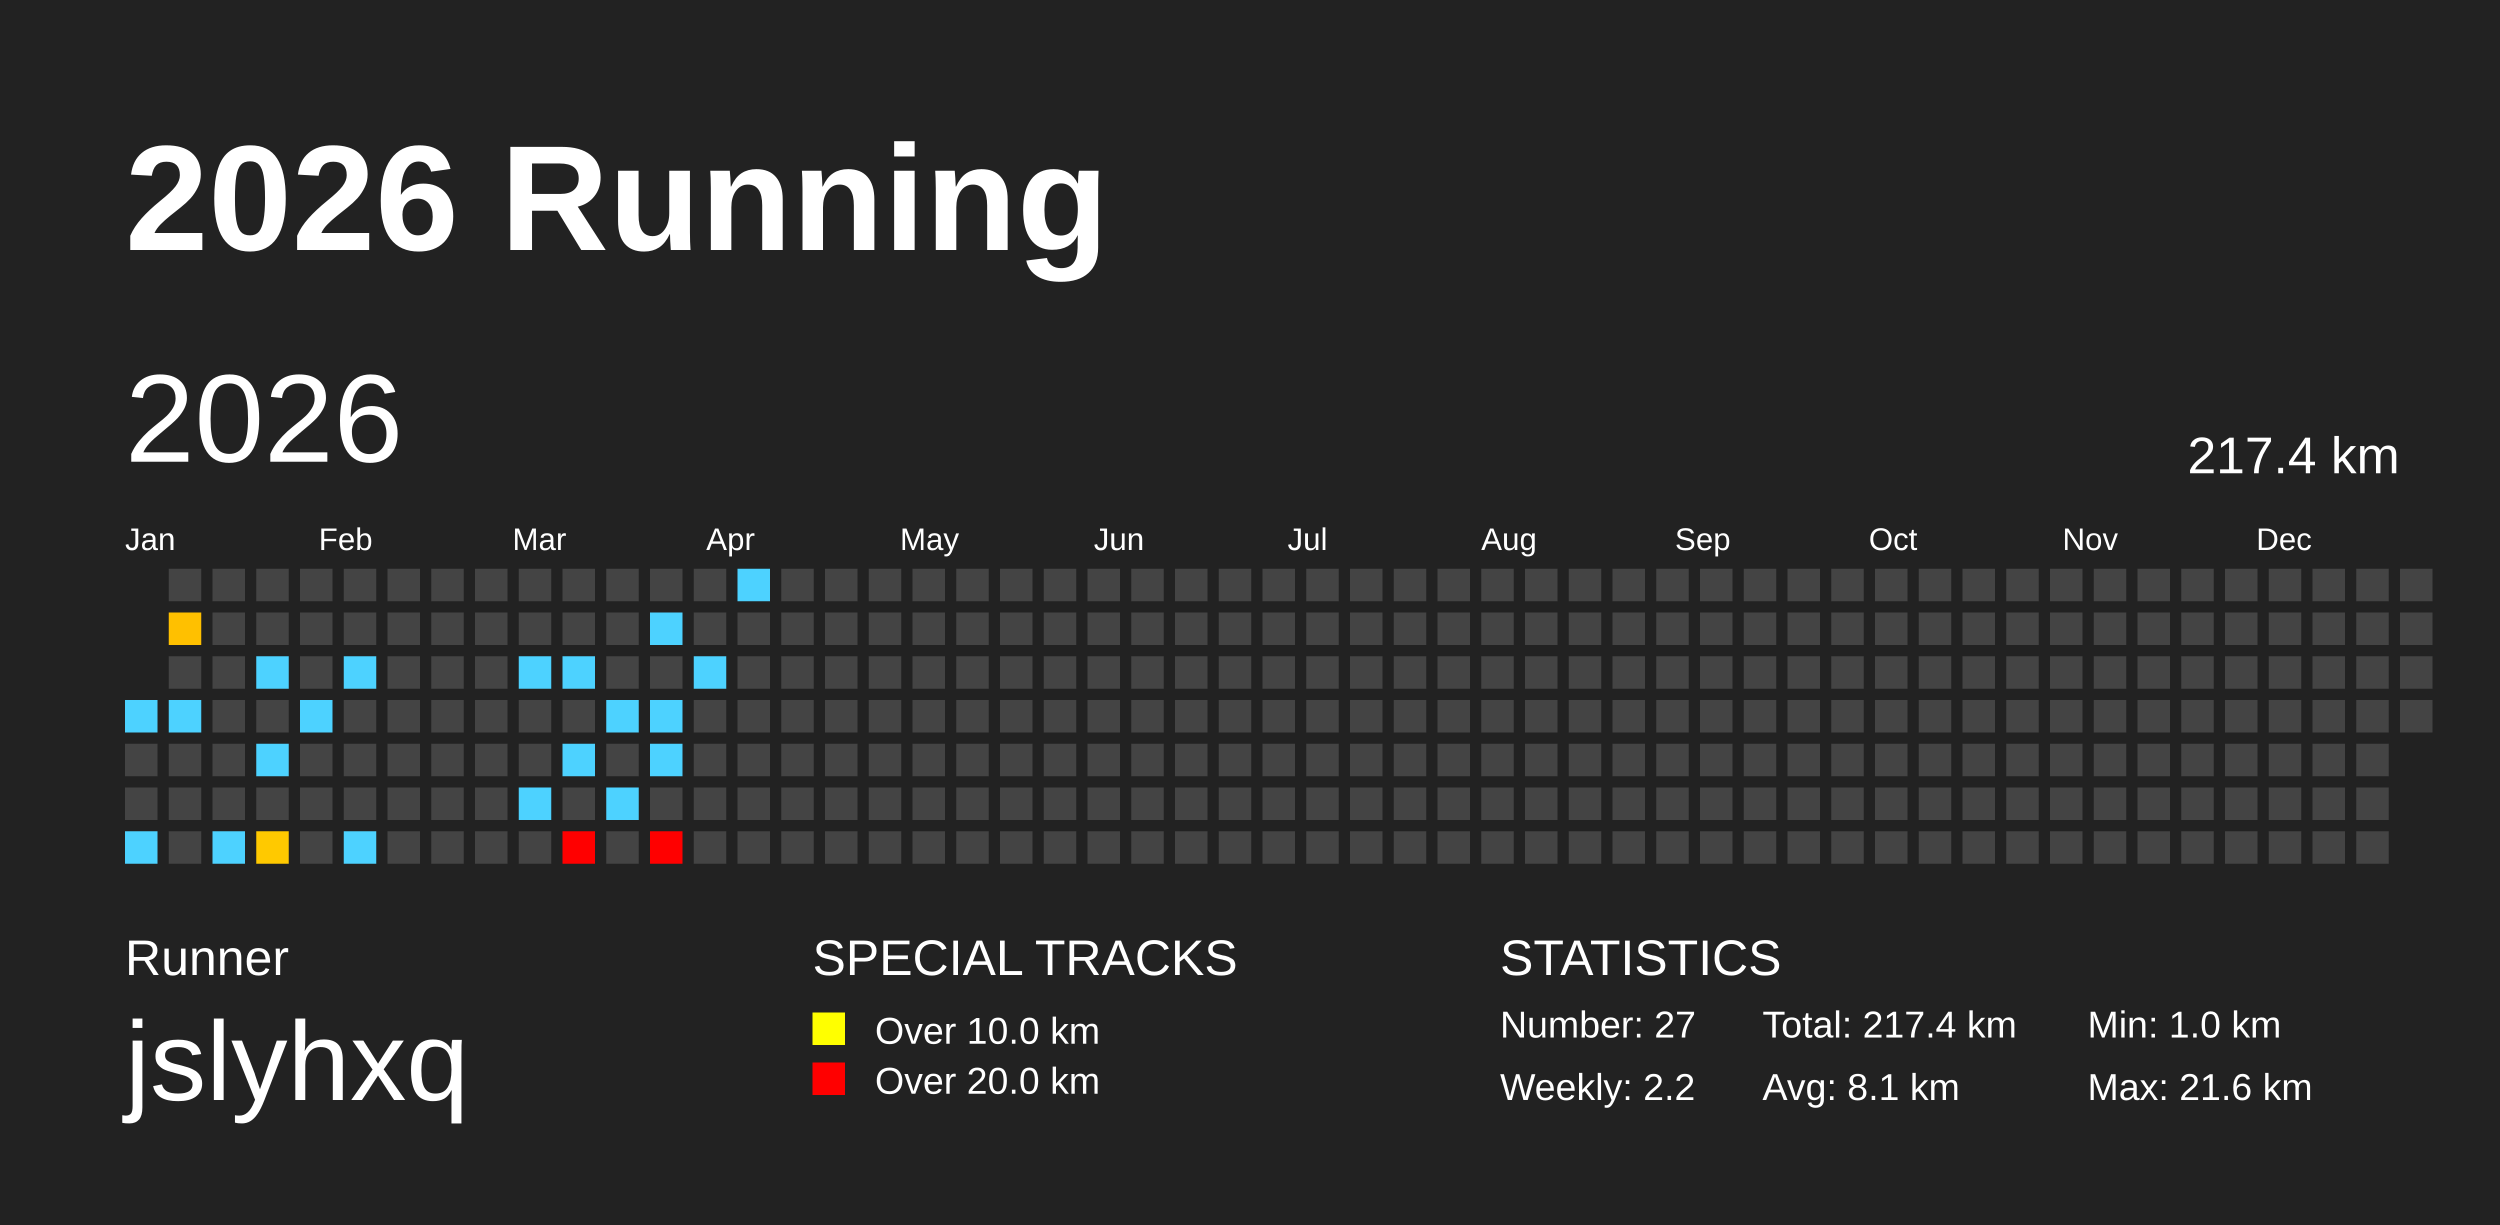
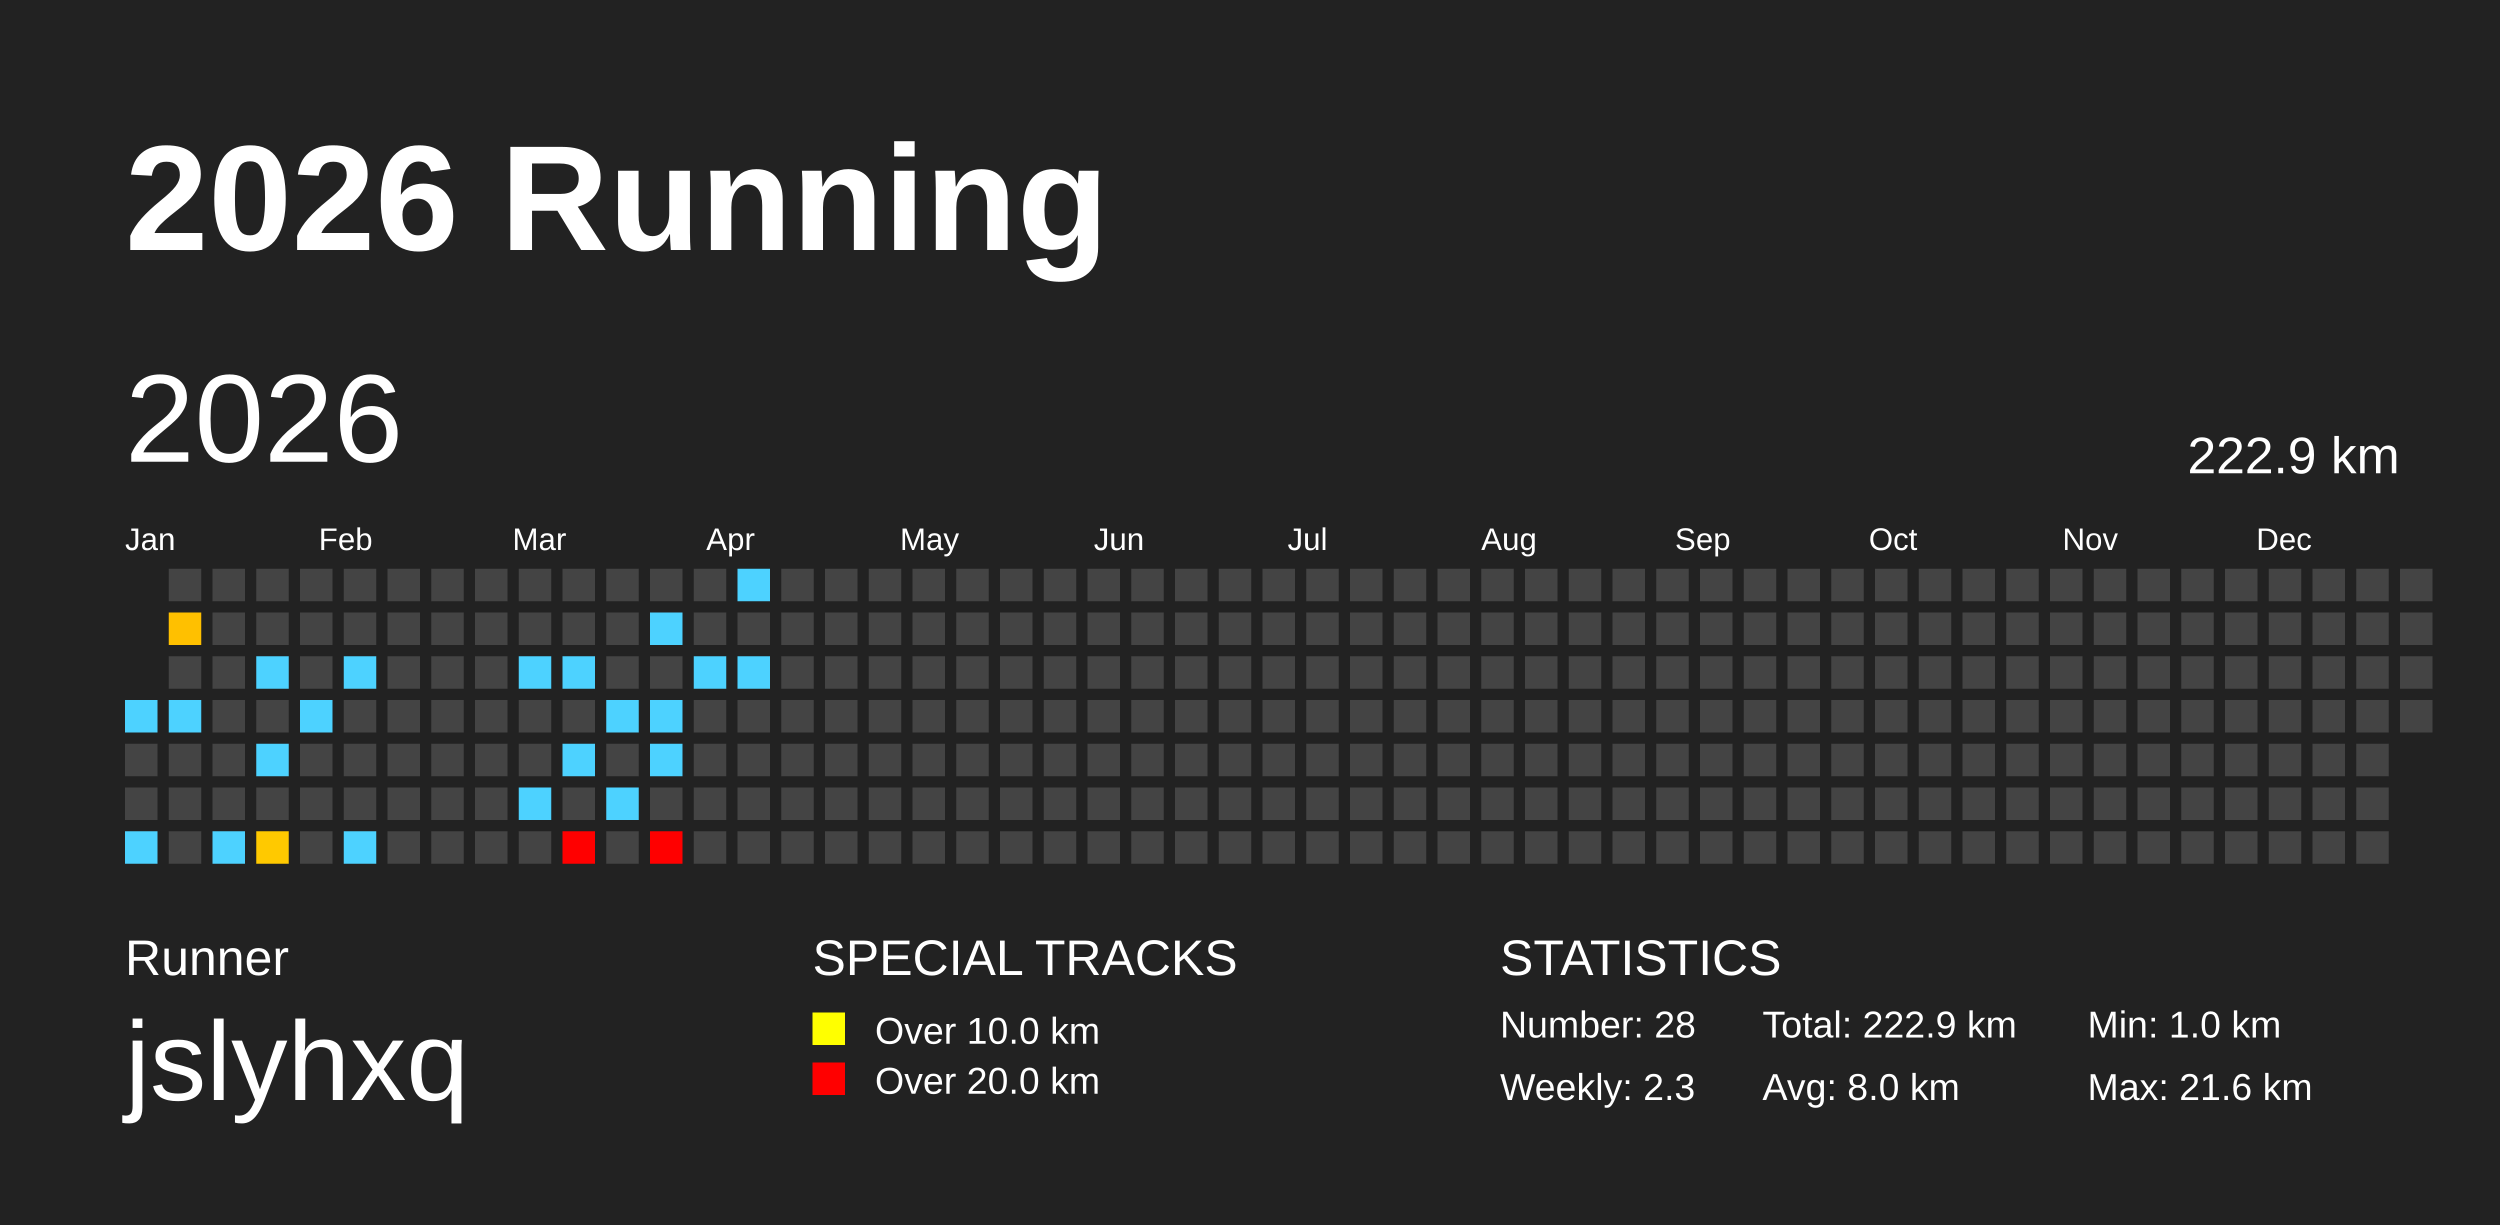
<svg xmlns="http://www.w3.org/2000/svg" baseProfile="full" height="98mm" version="1.1" viewBox="0,0,200,98" width="200mm">
  <defs />
  <rect fill="#222222" height="98" width="200" x="0" y="0" />
  <text fill="#FFFFFF" style="font-size:12px; font-family:Arial; font-weight:bold;" x="10" y="20">2026 Running</text>
  <text fill="#FFFFFF" style="font-size:4px; font-family:Arial" x="10" y="78">Runner</text>
  <text fill="#FFFFFF" style="font-size:9px; font-family:Arial" x="10" y="88">jslyhxq</text>
  <text fill="#FFFFFF" style="font-size:4px; font-family:Arial" x="65" y="78">SPECIAL TRACKS</text>
  <rect fill="yellow" height="2.6" width="2.6" x="65" y="81" />
  <text fill="#FFFFFF" style="font-size:3px; font-family:Arial" x="70" y="83.5">Over 10.0 km</text>
  <rect fill="red" height="2.6" width="2.6" x="65" y="85" />
  <text fill="#FFFFFF" style="font-size:3px; font-family:Arial" x="70" y="87.5">Over 20.0 km</text>
  <text fill="#FFFFFF" style="font-size:4px; font-family:Arial" x="120" y="78">STATISTICS</text>
-   <text fill="#FFFFFF" style="font-size:3px; font-family:Arial" x="120" y="83">Number: 27</text>
-   <text fill="#FFFFFF" style="font-size:3px; font-family:Arial" x="120" y="88">Weekly: 2.2</text>
-   <text fill="#FFFFFF" style="font-size:3px; font-family:Arial" x="141" y="83">Total: 217.4 km</text>
-   <text fill="#FFFFFF" style="font-size:3px; font-family:Arial" x="141" y="88">Avg: 8.1 km</text>
+   <text fill="#FFFFFF" style="font-size:3px; font-family:Arial" x="120" y="83">Number: 28</text>
+   <text fill="#FFFFFF" style="font-size:3px; font-family:Arial" x="120" y="88">Weekly: 2.3</text>
+   <text fill="#FFFFFF" style="font-size:3px; font-family:Arial" x="141" y="83">Total: 222.9 km</text>
+   <text fill="#FFFFFF" style="font-size:3px; font-family:Arial" x="141" y="88">Avg: 8.0 km</text>
  <text fill="#FFFFFF" style="font-size:3px; font-family:Arial" x="167" y="83">Min: 1.0 km</text>
  <text fill="#FFFFFF" style="font-size:3px; font-family:Arial" x="167" y="88">Max: 21.6 km</text>
  <text dominant-baseline="hanging" fill="#FFFFFF" style="font-size:10.0px; font-family:Arial;" x="10" y="30">2026</text>
-   <text dominant-baseline="hanging" fill="#FFFFFF" style="font-size:4.125px; font-family:Arial;" x="175" y="35">217.4 km</text>
+   <text dominant-baseline="hanging" fill="#FFFFFF" style="font-size:4.125px; font-family:Arial;" x="175" y="35">222.9 km</text>
  <text fill="#FFFFFF" style="font-size:2.5px; font-family:Arial" x="10.0" y="44">Jan</text>
  <text fill="#FFFFFF" style="font-size:2.5px; font-family:Arial" x="25.5" y="44">Feb</text>
  <text fill="#FFFFFF" style="font-size:2.5px; font-family:Arial" x="41.0" y="44">Mar</text>
  <text fill="#FFFFFF" style="font-size:2.5px; font-family:Arial" x="56.5" y="44">Apr</text>
  <text fill="#FFFFFF" style="font-size:2.5px; font-family:Arial" x="72.0" y="44">May</text>
  <text fill="#FFFFFF" style="font-size:2.5px; font-family:Arial" x="87.5" y="44">Jun</text>
  <text fill="#FFFFFF" style="font-size:2.5px; font-family:Arial" x="103.0" y="44">Jul</text>
  <text fill="#FFFFFF" style="font-size:2.5px; font-family:Arial" x="118.5" y="44">Aug</text>
  <text fill="#FFFFFF" style="font-size:2.5px; font-family:Arial" x="134.0" y="44">Sep</text>
  <text fill="#FFFFFF" style="font-size:2.5px; font-family:Arial" x="149.5" y="44">Oct</text>
  <text fill="#FFFFFF" style="font-size:2.5px; font-family:Arial" x="165.0" y="44">Nov</text>
  <text fill="#FFFFFF" style="font-size:2.5px; font-family:Arial" x="180.5" y="44">Dec</text>
  <rect fill="#4dd2ff" height="2.6" width="2.6" x="10.0" y="56.0" />
  <rect fill="#444444" height="2.6" width="2.6" x="10.0" y="59.5" />
  <rect fill="#444444" height="2.6" width="2.6" x="10.0" y="63.0" />
  <rect fill="#4dd2ff" height="2.6" width="2.6" x="10.0" y="66.5" />
  <rect fill="#444444" height="2.6" width="2.6" x="13.5" y="45.5" />
  <rect fill="#ffc000" height="2.6" width="2.6" x="13.5" y="49.0" />
  <rect fill="#444444" height="2.6" width="2.6" x="13.5" y="52.5" />
  <rect fill="#4dd2ff" height="2.6" width="2.6" x="13.5" y="56.0" />
  <rect fill="#444444" height="2.6" width="2.6" x="13.5" y="59.5" />
  <rect fill="#444444" height="2.6" width="2.6" x="13.5" y="63.0" />
  <rect fill="#444444" height="2.6" width="2.6" x="13.5" y="66.5" />
  <rect fill="#444444" height="2.6" width="2.6" x="17.0" y="45.5" />
  <rect fill="#444444" height="2.6" width="2.6" x="17.0" y="49.0" />
  <rect fill="#444444" height="2.6" width="2.6" x="17.0" y="52.5" />
  <rect fill="#444444" height="2.6" width="2.6" x="17.0" y="56.0" />
  <rect fill="#444444" height="2.6" width="2.6" x="17.0" y="59.5" />
  <rect fill="#444444" height="2.6" width="2.6" x="17.0" y="63.0" />
  <rect fill="#4dd2ff" height="2.6" width="2.6" x="17.0" y="66.5" />
  <rect fill="#444444" height="2.6" width="2.6" x="20.5" y="45.5" />
  <rect fill="#444444" height="2.6" width="2.6" x="20.5" y="49.0" />
  <rect fill="#4dd2ff" height="2.6" width="2.6" x="20.5" y="52.5" />
  <rect fill="#444444" height="2.6" width="2.6" x="20.5" y="56.0" />
  <rect fill="#4dd2ff" height="2.6" width="2.6" x="20.5" y="59.5" />
  <rect fill="#444444" height="2.6" width="2.6" x="20.5" y="63.0" />
  <rect fill="#ffc900" height="2.6" width="2.6" x="20.5" y="66.5" />
  <rect fill="#444444" height="2.6" width="2.6" x="24.0" y="45.5" />
  <rect fill="#444444" height="2.6" width="2.6" x="24.0" y="49.0" />
  <rect fill="#444444" height="2.6" width="2.6" x="24.0" y="52.5" />
  <rect fill="#4dd2ff" height="2.6" width="2.6" x="24.0" y="56.0" />
  <rect fill="#444444" height="2.6" width="2.6" x="24.0" y="59.5" />
  <rect fill="#444444" height="2.6" width="2.6" x="24.0" y="63.0" />
  <rect fill="#444444" height="2.6" width="2.6" x="24.0" y="66.5" />
  <rect fill="#444444" height="2.6" width="2.6" x="27.5" y="45.5" />
  <rect fill="#444444" height="2.6" width="2.6" x="27.5" y="49.0" />
  <rect fill="#4dd2ff" height="2.6" width="2.6" x="27.5" y="52.5" />
  <rect fill="#444444" height="2.6" width="2.6" x="27.5" y="56.0" />
  <rect fill="#444444" height="2.6" width="2.6" x="27.5" y="59.5" />
  <rect fill="#444444" height="2.6" width="2.6" x="27.5" y="63.0" />
  <rect fill="#4dd2ff" height="2.6" width="2.6" x="27.5" y="66.5" />
  <rect fill="#444444" height="2.6" width="2.6" x="31.0" y="45.5" />
  <rect fill="#444444" height="2.6" width="2.6" x="31.0" y="49.0" />
  <rect fill="#444444" height="2.6" width="2.6" x="31.0" y="52.5" />
  <rect fill="#444444" height="2.6" width="2.6" x="31.0" y="56.0" />
  <rect fill="#444444" height="2.6" width="2.6" x="31.0" y="59.5" />
  <rect fill="#444444" height="2.6" width="2.6" x="31.0" y="63.0" />
  <rect fill="#444444" height="2.6" width="2.6" x="31.0" y="66.5" />
  <rect fill="#444444" height="2.6" width="2.6" x="34.5" y="45.5" />
  <rect fill="#444444" height="2.6" width="2.6" x="34.5" y="49.0" />
  <rect fill="#444444" height="2.6" width="2.6" x="34.5" y="52.5" />
  <rect fill="#444444" height="2.6" width="2.6" x="34.5" y="56.0" />
  <rect fill="#444444" height="2.6" width="2.6" x="34.5" y="59.5" />
  <rect fill="#444444" height="2.6" width="2.6" x="34.5" y="63.0" />
  <rect fill="#444444" height="2.6" width="2.6" x="34.5" y="66.5" />
  <rect fill="#444444" height="2.6" width="2.6" x="38.0" y="45.5" />
  <rect fill="#444444" height="2.6" width="2.6" x="38.0" y="49.0" />
  <rect fill="#444444" height="2.6" width="2.6" x="38.0" y="52.5" />
  <rect fill="#444444" height="2.6" width="2.6" x="38.0" y="56.0" />
  <rect fill="#444444" height="2.6" width="2.6" x="38.0" y="59.5" />
  <rect fill="#444444" height="2.6" width="2.6" x="38.0" y="63.0" />
  <rect fill="#444444" height="2.6" width="2.6" x="38.0" y="66.5" />
  <rect fill="#444444" height="2.6" width="2.6" x="41.5" y="45.5" />
  <rect fill="#444444" height="2.6" width="2.6" x="41.5" y="49.0" />
  <rect fill="#4dd2ff" height="2.6" width="2.6" x="41.5" y="52.5" />
  <rect fill="#444444" height="2.6" width="2.6" x="41.5" y="56.0" />
  <rect fill="#444444" height="2.6" width="2.6" x="41.5" y="59.5" />
  <rect fill="#4dd2ff" height="2.6" width="2.6" x="41.5" y="63.0" />
  <rect fill="#444444" height="2.6" width="2.6" x="41.5" y="66.5" />
  <rect fill="#444444" height="2.6" width="2.6" x="45.0" y="45.5" />
  <rect fill="#444444" height="2.6" width="2.6" x="45.0" y="49.0" />
  <rect fill="#4dd2ff" height="2.6" width="2.6" x="45.0" y="52.5" />
  <rect fill="#444444" height="2.6" width="2.6" x="45.0" y="56.0" />
  <rect fill="#4dd2ff" height="2.6" width="2.6" x="45.0" y="59.5" />
  <rect fill="#444444" height="2.6" width="2.6" x="45.0" y="63.0" />
  <rect fill="red" height="2.6" width="2.6" x="45.0" y="66.5" />
  <rect fill="#444444" height="2.6" width="2.6" x="48.5" y="45.5" />
  <rect fill="#444444" height="2.6" width="2.6" x="48.5" y="49.0" />
  <rect fill="#444444" height="2.6" width="2.6" x="48.5" y="52.5" />
  <rect fill="#4dd2ff" height="2.6" width="2.6" x="48.5" y="56.0" />
  <rect fill="#444444" height="2.6" width="2.6" x="48.5" y="59.5" />
  <rect fill="#4dd2ff" height="2.6" width="2.6" x="48.5" y="63.0" />
  <rect fill="#444444" height="2.6" width="2.6" x="48.5" y="66.5" />
  <rect fill="#444444" height="2.6" width="2.6" x="52.0" y="45.5" />
  <rect fill="#4dd2ff" height="2.6" width="2.6" x="52.0" y="49.0" />
  <rect fill="#444444" height="2.6" width="2.6" x="52.0" y="52.5" />
  <rect fill="#4dd2ff" height="2.6" width="2.6" x="52.0" y="56.0" />
  <rect fill="#4dd2ff" height="2.6" width="2.6" x="52.0" y="59.5" />
  <rect fill="#444444" height="2.6" width="2.6" x="52.0" y="63.0" />
  <rect fill="red" height="2.6" width="2.6" x="52.0" y="66.5" />
  <rect fill="#444444" height="2.6" width="2.6" x="55.5" y="45.5" />
  <rect fill="#444444" height="2.6" width="2.6" x="55.5" y="49.0" />
  <rect fill="#4dd2ff" height="2.6" width="2.6" x="55.5" y="52.5" />
  <rect fill="#444444" height="2.6" width="2.6" x="55.5" y="56.0" />
  <rect fill="#444444" height="2.6" width="2.6" x="55.5" y="59.5" />
  <rect fill="#444444" height="2.6" width="2.6" x="55.5" y="63.0" />
  <rect fill="#444444" height="2.6" width="2.6" x="55.5" y="66.5" />
  <rect fill="#4dd2ff" height="2.6" width="2.6" x="59.0" y="45.5" />
  <rect fill="#444444" height="2.6" width="2.6" x="59.0" y="49.0" />
-   <rect fill="#444444" height="2.6" width="2.6" x="59.0" y="52.5" />
+   <rect fill="#4dd2ff" height="2.6" width="2.6" x="59.0" y="52.5" />
  <rect fill="#444444" height="2.6" width="2.6" x="59.0" y="56.0" />
  <rect fill="#444444" height="2.6" width="2.6" x="59.0" y="59.5" />
  <rect fill="#444444" height="2.6" width="2.6" x="59.0" y="63.0" />
  <rect fill="#444444" height="2.6" width="2.6" x="59.0" y="66.5" />
  <rect fill="#444444" height="2.6" width="2.6" x="62.5" y="45.5" />
  <rect fill="#444444" height="2.6" width="2.6" x="62.5" y="49.0" />
  <rect fill="#444444" height="2.6" width="2.6" x="62.5" y="52.5" />
  <rect fill="#444444" height="2.6" width="2.6" x="62.5" y="56.0" />
  <rect fill="#444444" height="2.6" width="2.6" x="62.5" y="59.5" />
  <rect fill="#444444" height="2.6" width="2.6" x="62.5" y="63.0" />
  <rect fill="#444444" height="2.6" width="2.6" x="62.5" y="66.5" />
  <rect fill="#444444" height="2.6" width="2.6" x="66.0" y="45.5" />
  <rect fill="#444444" height="2.6" width="2.6" x="66.0" y="49.0" />
  <rect fill="#444444" height="2.6" width="2.6" x="66.0" y="52.5" />
  <rect fill="#444444" height="2.6" width="2.6" x="66.0" y="56.0" />
  <rect fill="#444444" height="2.6" width="2.6" x="66.0" y="59.5" />
  <rect fill="#444444" height="2.6" width="2.6" x="66.0" y="63.0" />
  <rect fill="#444444" height="2.6" width="2.6" x="66.0" y="66.5" />
  <rect fill="#444444" height="2.6" width="2.6" x="69.5" y="45.5" />
  <rect fill="#444444" height="2.6" width="2.6" x="69.5" y="49.0" />
  <rect fill="#444444" height="2.6" width="2.6" x="69.5" y="52.5" />
  <rect fill="#444444" height="2.6" width="2.6" x="69.5" y="56.0" />
  <rect fill="#444444" height="2.6" width="2.6" x="69.5" y="59.5" />
  <rect fill="#444444" height="2.6" width="2.6" x="69.5" y="63.0" />
  <rect fill="#444444" height="2.6" width="2.6" x="69.5" y="66.5" />
  <rect fill="#444444" height="2.6" width="2.6" x="73.0" y="45.5" />
  <rect fill="#444444" height="2.6" width="2.6" x="73.0" y="49.0" />
  <rect fill="#444444" height="2.6" width="2.6" x="73.0" y="52.5" />
  <rect fill="#444444" height="2.6" width="2.6" x="73.0" y="56.0" />
  <rect fill="#444444" height="2.6" width="2.6" x="73.0" y="59.5" />
  <rect fill="#444444" height="2.6" width="2.6" x="73.0" y="63.0" />
  <rect fill="#444444" height="2.6" width="2.6" x="73.0" y="66.5" />
  <rect fill="#444444" height="2.6" width="2.6" x="76.5" y="45.5" />
  <rect fill="#444444" height="2.6" width="2.6" x="76.5" y="49.0" />
  <rect fill="#444444" height="2.6" width="2.6" x="76.5" y="52.5" />
  <rect fill="#444444" height="2.6" width="2.6" x="76.5" y="56.0" />
  <rect fill="#444444" height="2.6" width="2.6" x="76.5" y="59.5" />
  <rect fill="#444444" height="2.6" width="2.6" x="76.5" y="63.0" />
  <rect fill="#444444" height="2.6" width="2.6" x="76.5" y="66.5" />
  <rect fill="#444444" height="2.6" width="2.6" x="80.0" y="45.5" />
  <rect fill="#444444" height="2.6" width="2.6" x="80.0" y="49.0" />
  <rect fill="#444444" height="2.6" width="2.6" x="80.0" y="52.5" />
  <rect fill="#444444" height="2.6" width="2.6" x="80.0" y="56.0" />
  <rect fill="#444444" height="2.6" width="2.6" x="80.0" y="59.5" />
  <rect fill="#444444" height="2.6" width="2.6" x="80.0" y="63.0" />
  <rect fill="#444444" height="2.6" width="2.6" x="80.0" y="66.5" />
  <rect fill="#444444" height="2.6" width="2.6" x="83.5" y="45.5" />
  <rect fill="#444444" height="2.6" width="2.6" x="83.5" y="49.0" />
  <rect fill="#444444" height="2.6" width="2.6" x="83.5" y="52.5" />
  <rect fill="#444444" height="2.6" width="2.6" x="83.5" y="56.0" />
  <rect fill="#444444" height="2.6" width="2.6" x="83.5" y="59.5" />
  <rect fill="#444444" height="2.6" width="2.6" x="83.5" y="63.0" />
  <rect fill="#444444" height="2.6" width="2.6" x="83.5" y="66.5" />
  <rect fill="#444444" height="2.6" width="2.6" x="87.0" y="45.5" />
  <rect fill="#444444" height="2.6" width="2.6" x="87.0" y="49.0" />
  <rect fill="#444444" height="2.6" width="2.6" x="87.0" y="52.5" />
  <rect fill="#444444" height="2.6" width="2.6" x="87.0" y="56.0" />
  <rect fill="#444444" height="2.6" width="2.6" x="87.0" y="59.5" />
  <rect fill="#444444" height="2.6" width="2.6" x="87.0" y="63.0" />
  <rect fill="#444444" height="2.6" width="2.6" x="87.0" y="66.5" />
  <rect fill="#444444" height="2.6" width="2.6" x="90.5" y="45.5" />
  <rect fill="#444444" height="2.6" width="2.6" x="90.5" y="49.0" />
  <rect fill="#444444" height="2.6" width="2.6" x="90.5" y="52.5" />
  <rect fill="#444444" height="2.6" width="2.6" x="90.5" y="56.0" />
  <rect fill="#444444" height="2.6" width="2.6" x="90.5" y="59.5" />
  <rect fill="#444444" height="2.6" width="2.6" x="90.5" y="63.0" />
  <rect fill="#444444" height="2.6" width="2.6" x="90.5" y="66.5" />
  <rect fill="#444444" height="2.6" width="2.6" x="94.0" y="45.5" />
  <rect fill="#444444" height="2.6" width="2.6" x="94.0" y="49.0" />
  <rect fill="#444444" height="2.6" width="2.6" x="94.0" y="52.5" />
  <rect fill="#444444" height="2.6" width="2.6" x="94.0" y="56.0" />
  <rect fill="#444444" height="2.6" width="2.6" x="94.0" y="59.5" />
  <rect fill="#444444" height="2.6" width="2.6" x="94.0" y="63.0" />
  <rect fill="#444444" height="2.6" width="2.6" x="94.0" y="66.5" />
  <rect fill="#444444" height="2.6" width="2.6" x="97.5" y="45.5" />
  <rect fill="#444444" height="2.6" width="2.6" x="97.5" y="49.0" />
  <rect fill="#444444" height="2.6" width="2.6" x="97.5" y="52.5" />
  <rect fill="#444444" height="2.6" width="2.6" x="97.5" y="56.0" />
  <rect fill="#444444" height="2.6" width="2.6" x="97.5" y="59.5" />
  <rect fill="#444444" height="2.6" width="2.6" x="97.5" y="63.0" />
  <rect fill="#444444" height="2.6" width="2.6" x="97.5" y="66.5" />
  <rect fill="#444444" height="2.6" width="2.6" x="101.0" y="45.5" />
  <rect fill="#444444" height="2.6" width="2.6" x="101.0" y="49.0" />
  <rect fill="#444444" height="2.6" width="2.6" x="101.0" y="52.5" />
  <rect fill="#444444" height="2.6" width="2.6" x="101.0" y="56.0" />
  <rect fill="#444444" height="2.6" width="2.6" x="101.0" y="59.5" />
  <rect fill="#444444" height="2.6" width="2.6" x="101.0" y="63.0" />
  <rect fill="#444444" height="2.6" width="2.6" x="101.0" y="66.5" />
  <rect fill="#444444" height="2.6" width="2.6" x="104.5" y="45.5" />
  <rect fill="#444444" height="2.6" width="2.6" x="104.5" y="49.0" />
  <rect fill="#444444" height="2.6" width="2.6" x="104.5" y="52.5" />
  <rect fill="#444444" height="2.6" width="2.6" x="104.5" y="56.0" />
  <rect fill="#444444" height="2.6" width="2.6" x="104.5" y="59.5" />
  <rect fill="#444444" height="2.6" width="2.6" x="104.5" y="63.0" />
  <rect fill="#444444" height="2.6" width="2.6" x="104.5" y="66.5" />
  <rect fill="#444444" height="2.6" width="2.6" x="108.0" y="45.5" />
  <rect fill="#444444" height="2.6" width="2.6" x="108.0" y="49.0" />
  <rect fill="#444444" height="2.6" width="2.6" x="108.0" y="52.5" />
  <rect fill="#444444" height="2.6" width="2.6" x="108.0" y="56.0" />
  <rect fill="#444444" height="2.6" width="2.6" x="108.0" y="59.5" />
  <rect fill="#444444" height="2.6" width="2.6" x="108.0" y="63.0" />
  <rect fill="#444444" height="2.6" width="2.6" x="108.0" y="66.5" />
  <rect fill="#444444" height="2.6" width="2.6" x="111.5" y="45.5" />
  <rect fill="#444444" height="2.6" width="2.6" x="111.5" y="49.0" />
  <rect fill="#444444" height="2.6" width="2.6" x="111.5" y="52.5" />
  <rect fill="#444444" height="2.6" width="2.6" x="111.5" y="56.0" />
  <rect fill="#444444" height="2.6" width="2.6" x="111.5" y="59.5" />
  <rect fill="#444444" height="2.6" width="2.6" x="111.5" y="63.0" />
  <rect fill="#444444" height="2.6" width="2.6" x="111.5" y="66.5" />
  <rect fill="#444444" height="2.6" width="2.6" x="115.0" y="45.5" />
  <rect fill="#444444" height="2.6" width="2.6" x="115.0" y="49.0" />
  <rect fill="#444444" height="2.6" width="2.6" x="115.0" y="52.5" />
  <rect fill="#444444" height="2.6" width="2.6" x="115.0" y="56.0" />
  <rect fill="#444444" height="2.6" width="2.6" x="115.0" y="59.5" />
  <rect fill="#444444" height="2.6" width="2.6" x="115.0" y="63.0" />
  <rect fill="#444444" height="2.6" width="2.6" x="115.0" y="66.5" />
  <rect fill="#444444" height="2.6" width="2.6" x="118.5" y="45.5" />
  <rect fill="#444444" height="2.6" width="2.6" x="118.5" y="49.0" />
  <rect fill="#444444" height="2.6" width="2.6" x="118.5" y="52.5" />
  <rect fill="#444444" height="2.6" width="2.6" x="118.5" y="56.0" />
  <rect fill="#444444" height="2.6" width="2.6" x="118.5" y="59.5" />
  <rect fill="#444444" height="2.6" width="2.6" x="118.5" y="63.0" />
  <rect fill="#444444" height="2.6" width="2.6" x="118.5" y="66.5" />
  <rect fill="#444444" height="2.6" width="2.6" x="122.0" y="45.5" />
  <rect fill="#444444" height="2.6" width="2.6" x="122.0" y="49.0" />
  <rect fill="#444444" height="2.6" width="2.6" x="122.0" y="52.5" />
  <rect fill="#444444" height="2.6" width="2.6" x="122.0" y="56.0" />
  <rect fill="#444444" height="2.6" width="2.6" x="122.0" y="59.5" />
  <rect fill="#444444" height="2.6" width="2.6" x="122.0" y="63.0" />
  <rect fill="#444444" height="2.6" width="2.6" x="122.0" y="66.5" />
  <rect fill="#444444" height="2.6" width="2.6" x="125.5" y="45.5" />
  <rect fill="#444444" height="2.6" width="2.6" x="125.5" y="49.0" />
  <rect fill="#444444" height="2.6" width="2.6" x="125.5" y="52.5" />
  <rect fill="#444444" height="2.6" width="2.6" x="125.5" y="56.0" />
  <rect fill="#444444" height="2.6" width="2.6" x="125.5" y="59.5" />
  <rect fill="#444444" height="2.6" width="2.6" x="125.5" y="63.0" />
  <rect fill="#444444" height="2.6" width="2.6" x="125.5" y="66.5" />
  <rect fill="#444444" height="2.6" width="2.6" x="129.0" y="45.5" />
  <rect fill="#444444" height="2.6" width="2.6" x="129.0" y="49.0" />
  <rect fill="#444444" height="2.6" width="2.6" x="129.0" y="52.5" />
  <rect fill="#444444" height="2.6" width="2.6" x="129.0" y="56.0" />
  <rect fill="#444444" height="2.6" width="2.6" x="129.0" y="59.5" />
  <rect fill="#444444" height="2.6" width="2.6" x="129.0" y="63.0" />
  <rect fill="#444444" height="2.6" width="2.6" x="129.0" y="66.5" />
  <rect fill="#444444" height="2.6" width="2.6" x="132.5" y="45.5" />
  <rect fill="#444444" height="2.6" width="2.6" x="132.5" y="49.0" />
  <rect fill="#444444" height="2.6" width="2.6" x="132.5" y="52.5" />
  <rect fill="#444444" height="2.6" width="2.6" x="132.5" y="56.0" />
  <rect fill="#444444" height="2.6" width="2.6" x="132.5" y="59.5" />
  <rect fill="#444444" height="2.6" width="2.6" x="132.5" y="63.0" />
  <rect fill="#444444" height="2.6" width="2.6" x="132.5" y="66.5" />
  <rect fill="#444444" height="2.6" width="2.6" x="136.0" y="45.5" />
  <rect fill="#444444" height="2.6" width="2.6" x="136.0" y="49.0" />
  <rect fill="#444444" height="2.6" width="2.6" x="136.0" y="52.5" />
  <rect fill="#444444" height="2.6" width="2.6" x="136.0" y="56.0" />
  <rect fill="#444444" height="2.6" width="2.6" x="136.0" y="59.5" />
  <rect fill="#444444" height="2.6" width="2.6" x="136.0" y="63.0" />
  <rect fill="#444444" height="2.6" width="2.6" x="136.0" y="66.5" />
  <rect fill="#444444" height="2.6" width="2.6" x="139.5" y="45.5" />
  <rect fill="#444444" height="2.6" width="2.6" x="139.5" y="49.0" />
  <rect fill="#444444" height="2.6" width="2.6" x="139.5" y="52.5" />
  <rect fill="#444444" height="2.6" width="2.6" x="139.5" y="56.0" />
  <rect fill="#444444" height="2.6" width="2.6" x="139.5" y="59.5" />
  <rect fill="#444444" height="2.6" width="2.6" x="139.5" y="63.0" />
  <rect fill="#444444" height="2.6" width="2.6" x="139.5" y="66.5" />
  <rect fill="#444444" height="2.6" width="2.6" x="143.0" y="45.5" />
  <rect fill="#444444" height="2.6" width="2.6" x="143.0" y="49.0" />
  <rect fill="#444444" height="2.6" width="2.6" x="143.0" y="52.5" />
  <rect fill="#444444" height="2.6" width="2.6" x="143.0" y="56.0" />
  <rect fill="#444444" height="2.6" width="2.6" x="143.0" y="59.5" />
  <rect fill="#444444" height="2.6" width="2.6" x="143.0" y="63.0" />
  <rect fill="#444444" height="2.6" width="2.6" x="143.0" y="66.5" />
  <rect fill="#444444" height="2.6" width="2.6" x="146.5" y="45.5" />
  <rect fill="#444444" height="2.6" width="2.6" x="146.5" y="49.0" />
  <rect fill="#444444" height="2.6" width="2.6" x="146.5" y="52.5" />
  <rect fill="#444444" height="2.6" width="2.6" x="146.5" y="56.0" />
  <rect fill="#444444" height="2.6" width="2.6" x="146.5" y="59.5" />
  <rect fill="#444444" height="2.6" width="2.6" x="146.5" y="63.0" />
  <rect fill="#444444" height="2.6" width="2.6" x="146.5" y="66.5" />
  <rect fill="#444444" height="2.6" width="2.6" x="150.0" y="45.5" />
  <rect fill="#444444" height="2.6" width="2.6" x="150.0" y="49.0" />
  <rect fill="#444444" height="2.6" width="2.6" x="150.0" y="52.5" />
  <rect fill="#444444" height="2.6" width="2.6" x="150.0" y="56.0" />
  <rect fill="#444444" height="2.6" width="2.6" x="150.0" y="59.5" />
  <rect fill="#444444" height="2.6" width="2.6" x="150.0" y="63.0" />
  <rect fill="#444444" height="2.6" width="2.6" x="150.0" y="66.5" />
  <rect fill="#444444" height="2.6" width="2.6" x="153.5" y="45.5" />
  <rect fill="#444444" height="2.6" width="2.6" x="153.5" y="49.0" />
  <rect fill="#444444" height="2.6" width="2.6" x="153.5" y="52.5" />
  <rect fill="#444444" height="2.6" width="2.6" x="153.5" y="56.0" />
  <rect fill="#444444" height="2.6" width="2.6" x="153.5" y="59.5" />
  <rect fill="#444444" height="2.6" width="2.6" x="153.5" y="63.0" />
  <rect fill="#444444" height="2.6" width="2.6" x="153.5" y="66.5" />
  <rect fill="#444444" height="2.6" width="2.6" x="157.0" y="45.5" />
  <rect fill="#444444" height="2.6" width="2.6" x="157.0" y="49.0" />
  <rect fill="#444444" height="2.6" width="2.6" x="157.0" y="52.5" />
  <rect fill="#444444" height="2.6" width="2.6" x="157.0" y="56.0" />
  <rect fill="#444444" height="2.6" width="2.6" x="157.0" y="59.5" />
  <rect fill="#444444" height="2.6" width="2.6" x="157.0" y="63.0" />
  <rect fill="#444444" height="2.6" width="2.6" x="157.0" y="66.5" />
  <rect fill="#444444" height="2.6" width="2.6" x="160.5" y="45.5" />
  <rect fill="#444444" height="2.6" width="2.6" x="160.5" y="49.0" />
  <rect fill="#444444" height="2.6" width="2.6" x="160.5" y="52.5" />
  <rect fill="#444444" height="2.6" width="2.6" x="160.5" y="56.0" />
  <rect fill="#444444" height="2.6" width="2.6" x="160.5" y="59.5" />
  <rect fill="#444444" height="2.6" width="2.6" x="160.5" y="63.0" />
  <rect fill="#444444" height="2.6" width="2.6" x="160.5" y="66.5" />
  <rect fill="#444444" height="2.6" width="2.6" x="164.0" y="45.5" />
  <rect fill="#444444" height="2.6" width="2.6" x="164.0" y="49.0" />
  <rect fill="#444444" height="2.6" width="2.6" x="164.0" y="52.5" />
  <rect fill="#444444" height="2.6" width="2.6" x="164.0" y="56.0" />
  <rect fill="#444444" height="2.6" width="2.6" x="164.0" y="59.5" />
  <rect fill="#444444" height="2.6" width="2.6" x="164.0" y="63.0" />
  <rect fill="#444444" height="2.6" width="2.6" x="164.0" y="66.5" />
  <rect fill="#444444" height="2.6" width="2.6" x="167.5" y="45.5" />
  <rect fill="#444444" height="2.6" width="2.6" x="167.5" y="49.0" />
  <rect fill="#444444" height="2.6" width="2.6" x="167.5" y="52.5" />
  <rect fill="#444444" height="2.6" width="2.6" x="167.5" y="56.0" />
  <rect fill="#444444" height="2.6" width="2.6" x="167.5" y="59.5" />
  <rect fill="#444444" height="2.6" width="2.6" x="167.5" y="63.0" />
  <rect fill="#444444" height="2.6" width="2.6" x="167.5" y="66.5" />
  <rect fill="#444444" height="2.6" width="2.6" x="171.0" y="45.5" />
  <rect fill="#444444" height="2.6" width="2.6" x="171.0" y="49.0" />
  <rect fill="#444444" height="2.6" width="2.6" x="171.0" y="52.5" />
  <rect fill="#444444" height="2.6" width="2.6" x="171.0" y="56.0" />
  <rect fill="#444444" height="2.6" width="2.6" x="171.0" y="59.5" />
  <rect fill="#444444" height="2.6" width="2.6" x="171.0" y="63.0" />
  <rect fill="#444444" height="2.6" width="2.6" x="171.0" y="66.5" />
  <rect fill="#444444" height="2.6" width="2.6" x="174.5" y="45.5" />
  <rect fill="#444444" height="2.6" width="2.6" x="174.5" y="49.0" />
  <rect fill="#444444" height="2.6" width="2.6" x="174.5" y="52.5" />
  <rect fill="#444444" height="2.6" width="2.6" x="174.5" y="56.0" />
  <rect fill="#444444" height="2.6" width="2.6" x="174.5" y="59.5" />
  <rect fill="#444444" height="2.6" width="2.6" x="174.5" y="63.0" />
  <rect fill="#444444" height="2.6" width="2.6" x="174.5" y="66.5" />
  <rect fill="#444444" height="2.6" width="2.6" x="178.0" y="45.5" />
  <rect fill="#444444" height="2.6" width="2.6" x="178.0" y="49.0" />
  <rect fill="#444444" height="2.6" width="2.6" x="178.0" y="52.5" />
  <rect fill="#444444" height="2.6" width="2.6" x="178.0" y="56.0" />
  <rect fill="#444444" height="2.6" width="2.6" x="178.0" y="59.5" />
  <rect fill="#444444" height="2.6" width="2.6" x="178.0" y="63.0" />
  <rect fill="#444444" height="2.6" width="2.6" x="178.0" y="66.5" />
  <rect fill="#444444" height="2.6" width="2.6" x="181.5" y="45.5" />
  <rect fill="#444444" height="2.6" width="2.6" x="181.5" y="49.0" />
  <rect fill="#444444" height="2.6" width="2.6" x="181.5" y="52.5" />
  <rect fill="#444444" height="2.6" width="2.6" x="181.5" y="56.0" />
  <rect fill="#444444" height="2.6" width="2.6" x="181.5" y="59.5" />
  <rect fill="#444444" height="2.6" width="2.6" x="181.5" y="63.0" />
  <rect fill="#444444" height="2.6" width="2.6" x="181.5" y="66.5" />
  <rect fill="#444444" height="2.6" width="2.6" x="185.0" y="45.5" />
  <rect fill="#444444" height="2.6" width="2.6" x="185.0" y="49.0" />
  <rect fill="#444444" height="2.6" width="2.6" x="185.0" y="52.5" />
  <rect fill="#444444" height="2.6" width="2.6" x="185.0" y="56.0" />
  <rect fill="#444444" height="2.6" width="2.6" x="185.0" y="59.5" />
  <rect fill="#444444" height="2.6" width="2.6" x="185.0" y="63.0" />
  <rect fill="#444444" height="2.6" width="2.6" x="185.0" y="66.5" />
  <rect fill="#444444" height="2.6" width="2.6" x="188.5" y="45.5" />
  <rect fill="#444444" height="2.6" width="2.6" x="188.5" y="49.0" />
  <rect fill="#444444" height="2.6" width="2.6" x="188.5" y="52.5" />
  <rect fill="#444444" height="2.6" width="2.6" x="188.5" y="56.0" />
  <rect fill="#444444" height="2.6" width="2.6" x="188.5" y="59.5" />
  <rect fill="#444444" height="2.6" width="2.6" x="188.5" y="63.0" />
  <rect fill="#444444" height="2.6" width="2.6" x="188.5" y="66.5" />
  <rect fill="#444444" height="2.6" width="2.6" x="192.0" y="45.5" />
  <rect fill="#444444" height="2.6" width="2.6" x="192.0" y="49.0" />
  <rect fill="#444444" height="2.6" width="2.6" x="192.0" y="52.5" />
  <rect fill="#444444" height="2.6" width="2.6" x="192.0" y="56.0" />
</svg>
